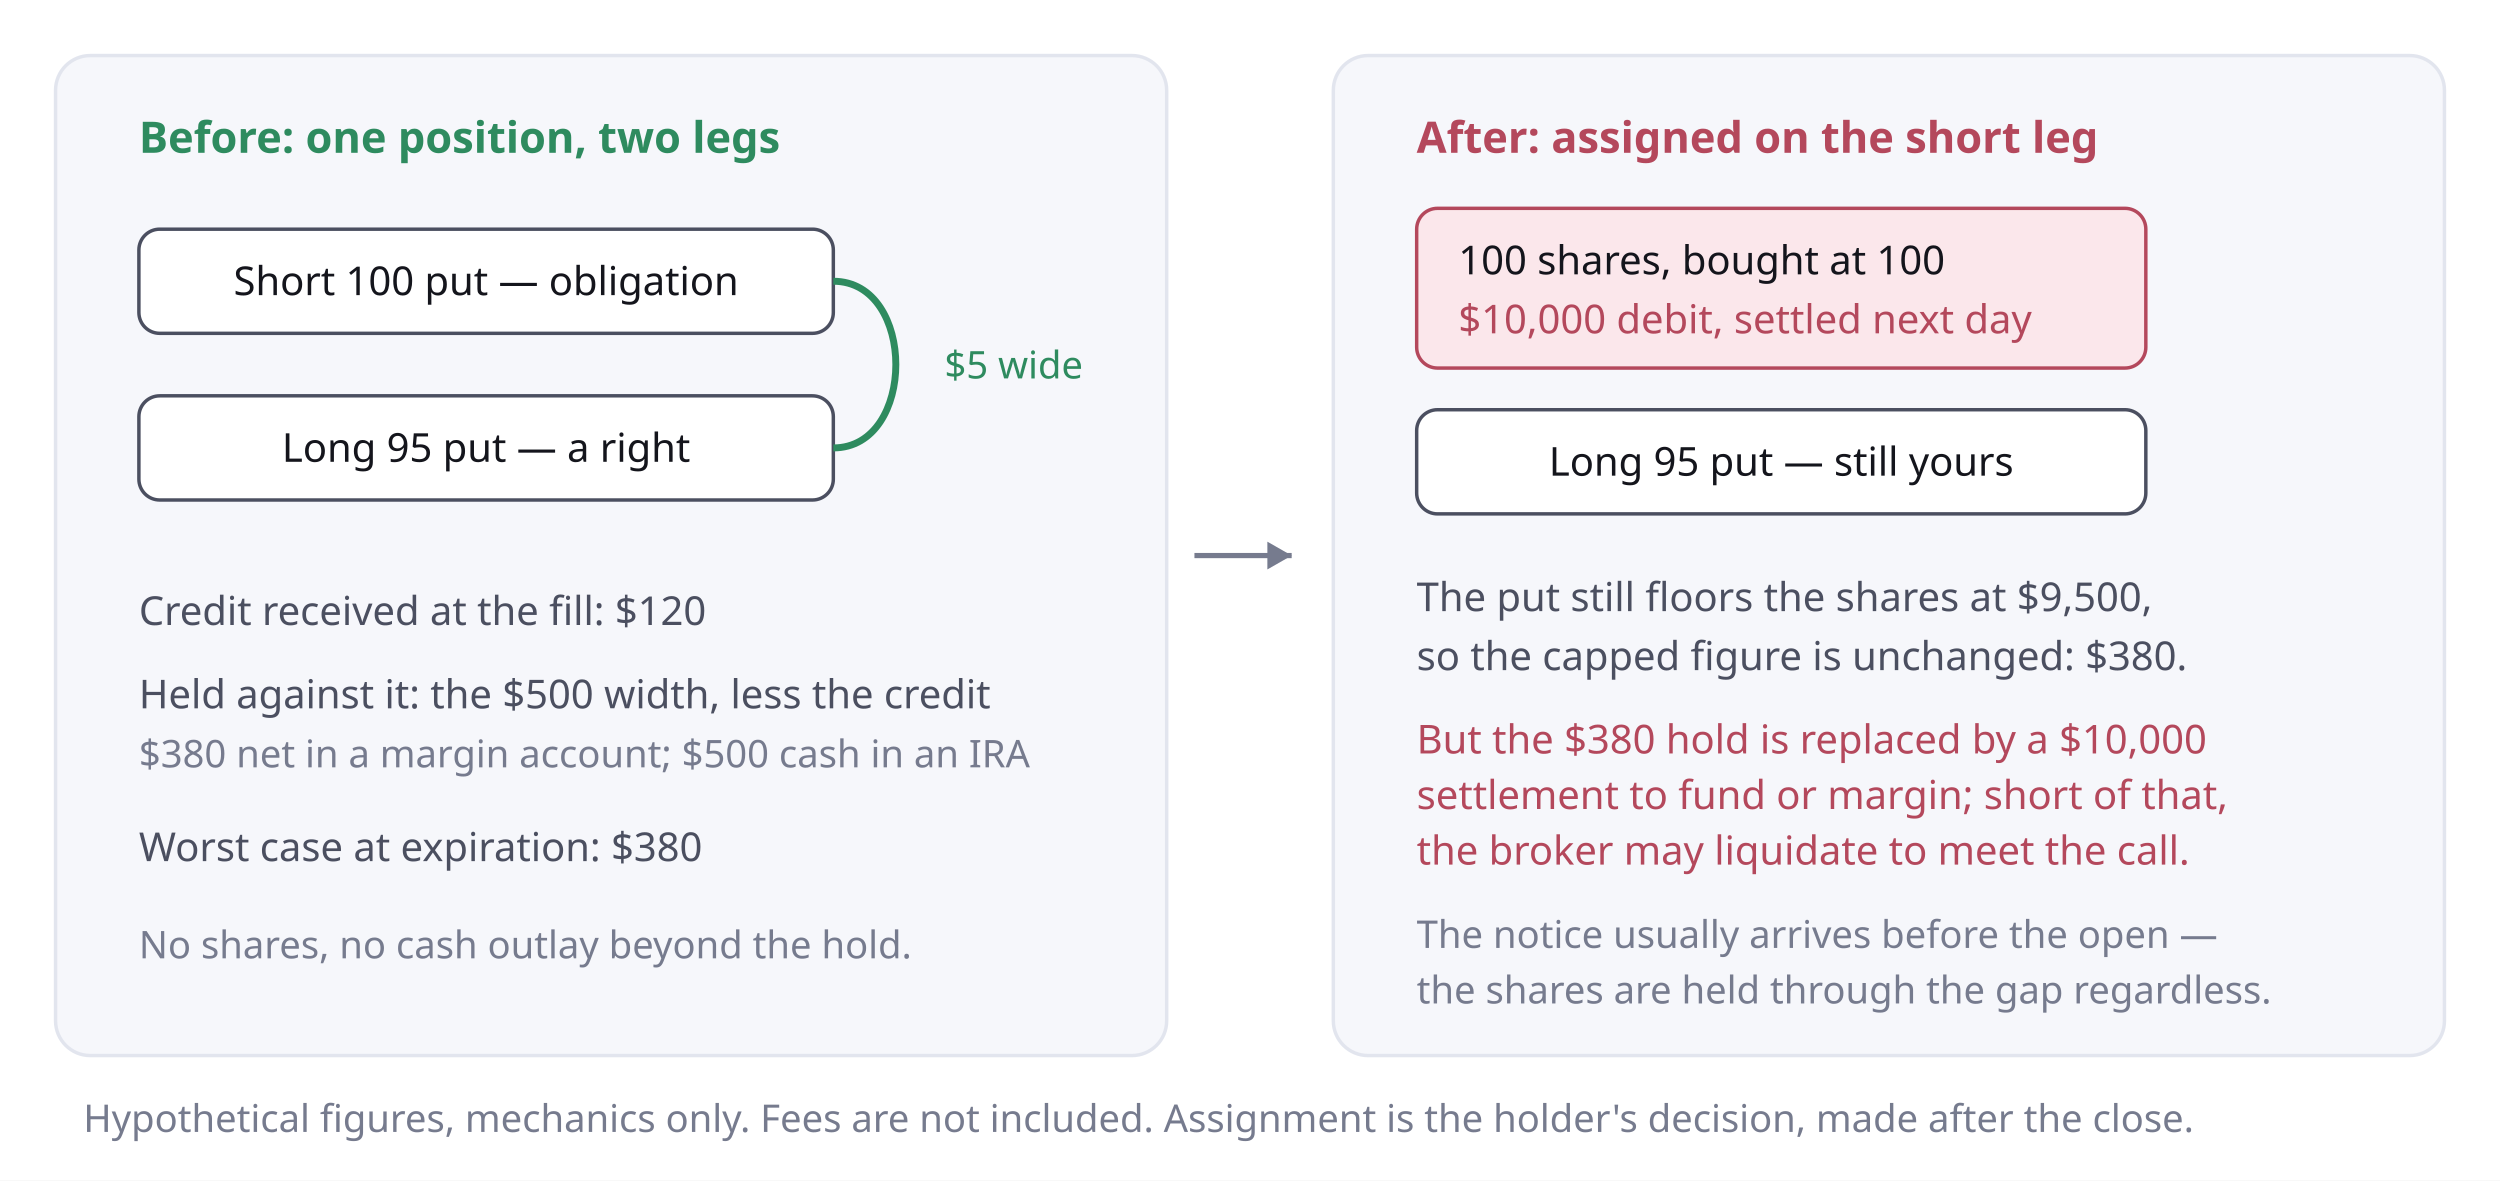
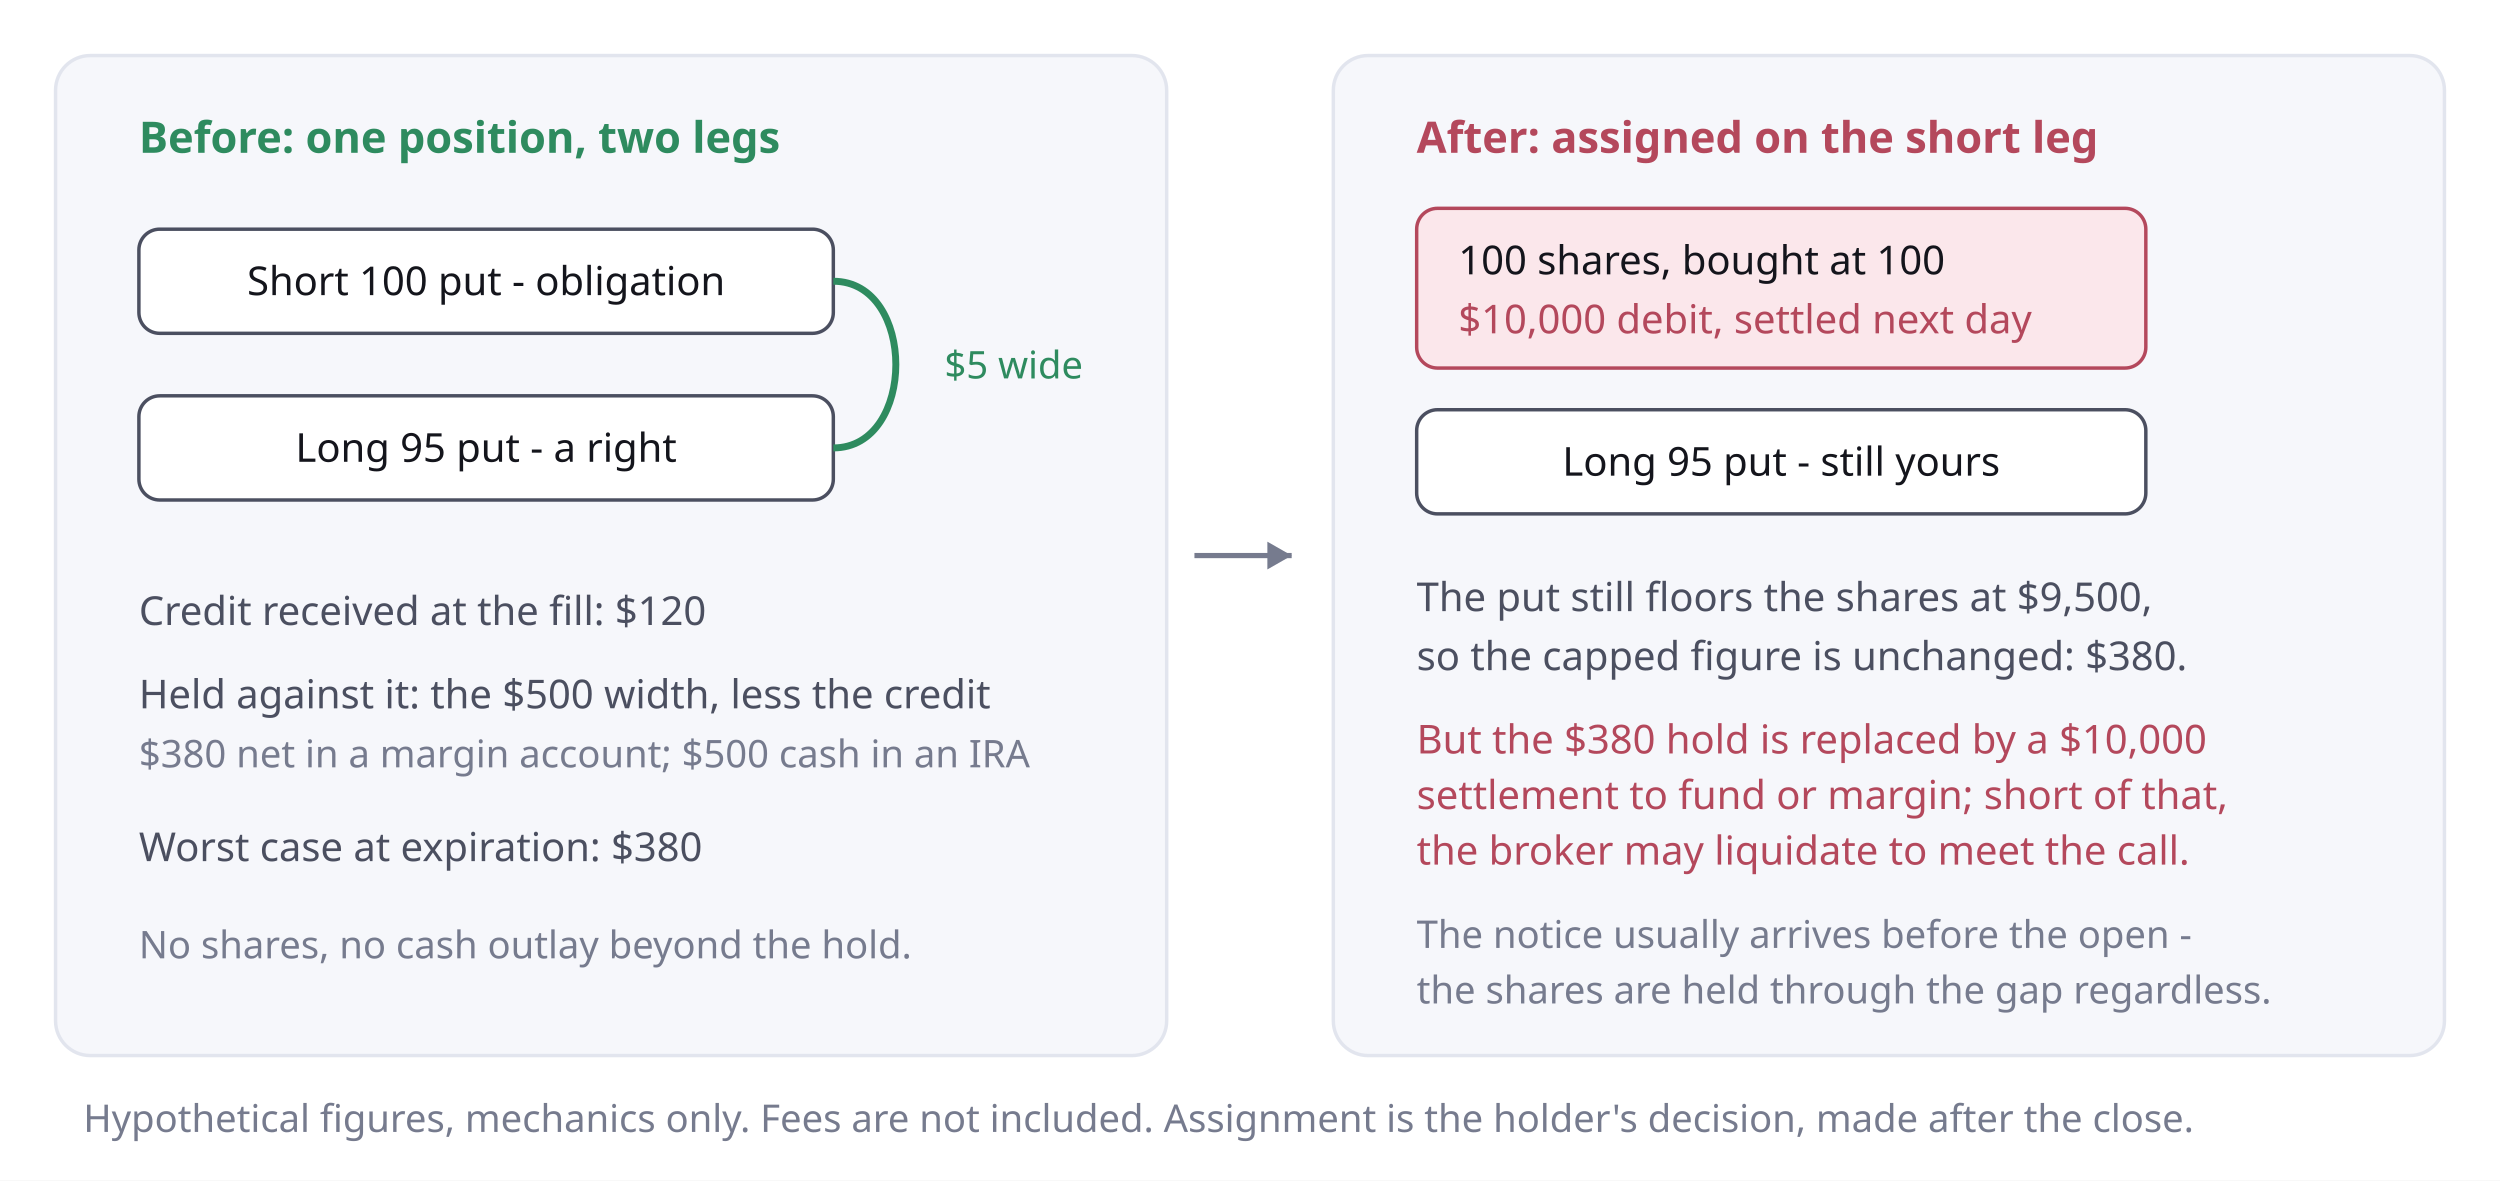
<svg xmlns="http://www.w3.org/2000/svg" viewBox="0 0 720 340" font-family="'IBM Plex Sans', system-ui, sans-serif" role="img" aria-label="Before early assignment the position is two option legs with the $500 width held against it, $380 net in a margin account. After assignment on the short put it is 100 shares bought at the strike for a $10,000 debit the account must fund or margin, plus the long put, with the loss still capped but the cash already committed.">
  <rect width="720" height="340" fill="#FFFFFF" />
  <rect x="16" y="16" width="320" height="288" rx="10" fill="#F6F7FB" stroke="#E2E5EE" />
  <text x="40" y="44" font-size="12.5" font-weight="600" fill="#2E8B5F">Before: one position, two legs</text>
  <rect x="40" y="66" width="200" height="30" rx="6" fill="#FFFFFF" stroke="#4B4F60" />
-   <text x="140" y="85" font-size="11.5" text-anchor="middle" fill="#14151C">Short 100 put — obligation</text>
+   <text x="140" y="85" font-size="11.5" text-anchor="middle" fill="#14151C">Short 100 put - obligation</text>
  <rect x="40" y="114" width="200" height="30" rx="6" fill="#FFFFFF" stroke="#4B4F60" />
-   <text x="140" y="133" font-size="11.5" text-anchor="middle" fill="#14151C">Long 95 put — a right</text>
+   <text x="140" y="133" font-size="11.5" text-anchor="middle" fill="#14151C">Long 95 put - a right</text>
  <path d="M240 81 C 264 81, 264 129, 240 129" fill="none" stroke="#2E8B5F" stroke-width="2" />
  <text x="272" y="109" font-size="11" font-weight="500" fill="#2E8B5F">$5 wide</text>
  <text x="40" y="180" font-size="11.5" fill="#4B4F60">Credit received at the fill: $120</text>
  <text x="40" y="204" font-size="11.5" fill="#4B4F60">Held against it: the $500 width, less the credit</text>
  <text x="40" y="221" font-size="11" fill="#767B8E">$380 net in a margin account; $500 cash in an IRA</text>
  <text x="40" y="248" font-size="11.5" fill="#4B4F60">Worst case at expiration: $380</text>
  <text x="40" y="276" font-size="11" fill="#767B8E">No shares, no cash outlay beyond the hold.</text>
  <line x1="344" y1="160" x2="372" y2="160" stroke="#767B8E" stroke-width="1.5" />
  <path d="M372 160 L365 156 L365 164 Z" fill="#767B8E" />
  <rect x="384" y="16" width="320" height="288" rx="10" fill="#F6F7FB" stroke="#E2E5EE" />
  <text x="408" y="44" font-size="12.5" font-weight="600" fill="#B4485C">After: assigned on the short leg</text>
  <rect x="408" y="60" width="210" height="46" rx="6" fill="#FBE7EB" stroke="#B4485C" />
  <text x="420" y="79" font-size="11.5" fill="#14151C">100 shares, bought at 100</text>
  <text x="420" y="96" font-size="11.5" font-weight="500" fill="#B4485C">$10,000 debit, settled next day</text>
  <rect x="408" y="118" width="210" height="30" rx="6" fill="#FFFFFF" stroke="#4B4F60" />
-   <text x="513" y="137" font-size="11.5" text-anchor="middle" fill="#14151C">Long 95 put — still yours</text>
+   <text x="513" y="137" font-size="11.5" text-anchor="middle" fill="#14151C">Long 95 put - still yours</text>
  <text x="408" y="176" font-size="11.5" fill="#4B4F60">The put still floors the shares at $9,500,</text>
  <text x="408" y="193" font-size="11.5" fill="#4B4F60">so the capped figure is unchanged: $380.</text>
  <text x="408" y="217" font-size="11.5" font-weight="500" fill="#B4485C">But the $380 hold is replaced by a $10,000</text>
  <text x="408" y="233" font-size="11.5" font-weight="500" fill="#B4485C">settlement to fund or margin; short of that,</text>
  <text x="408" y="249" font-size="11.5" font-weight="500" fill="#B4485C">the broker may liquidate to meet the call.</text>
-   <text x="408" y="273" font-size="11" fill="#767B8E">The notice usually arrives before the open —</text>
+   <text x="408" y="273" font-size="11" fill="#767B8E">The notice usually arrives before the open - </text>
  <text x="408" y="289" font-size="11" fill="#767B8E">the shares are held through the gap regardless.</text>
  <text x="24" y="326" font-size="11" fill="#767B8E">Hypothetical figures, mechanics only. Fees are not included. Assignment is the holder's decision, made after the close.</text>
</svg>
